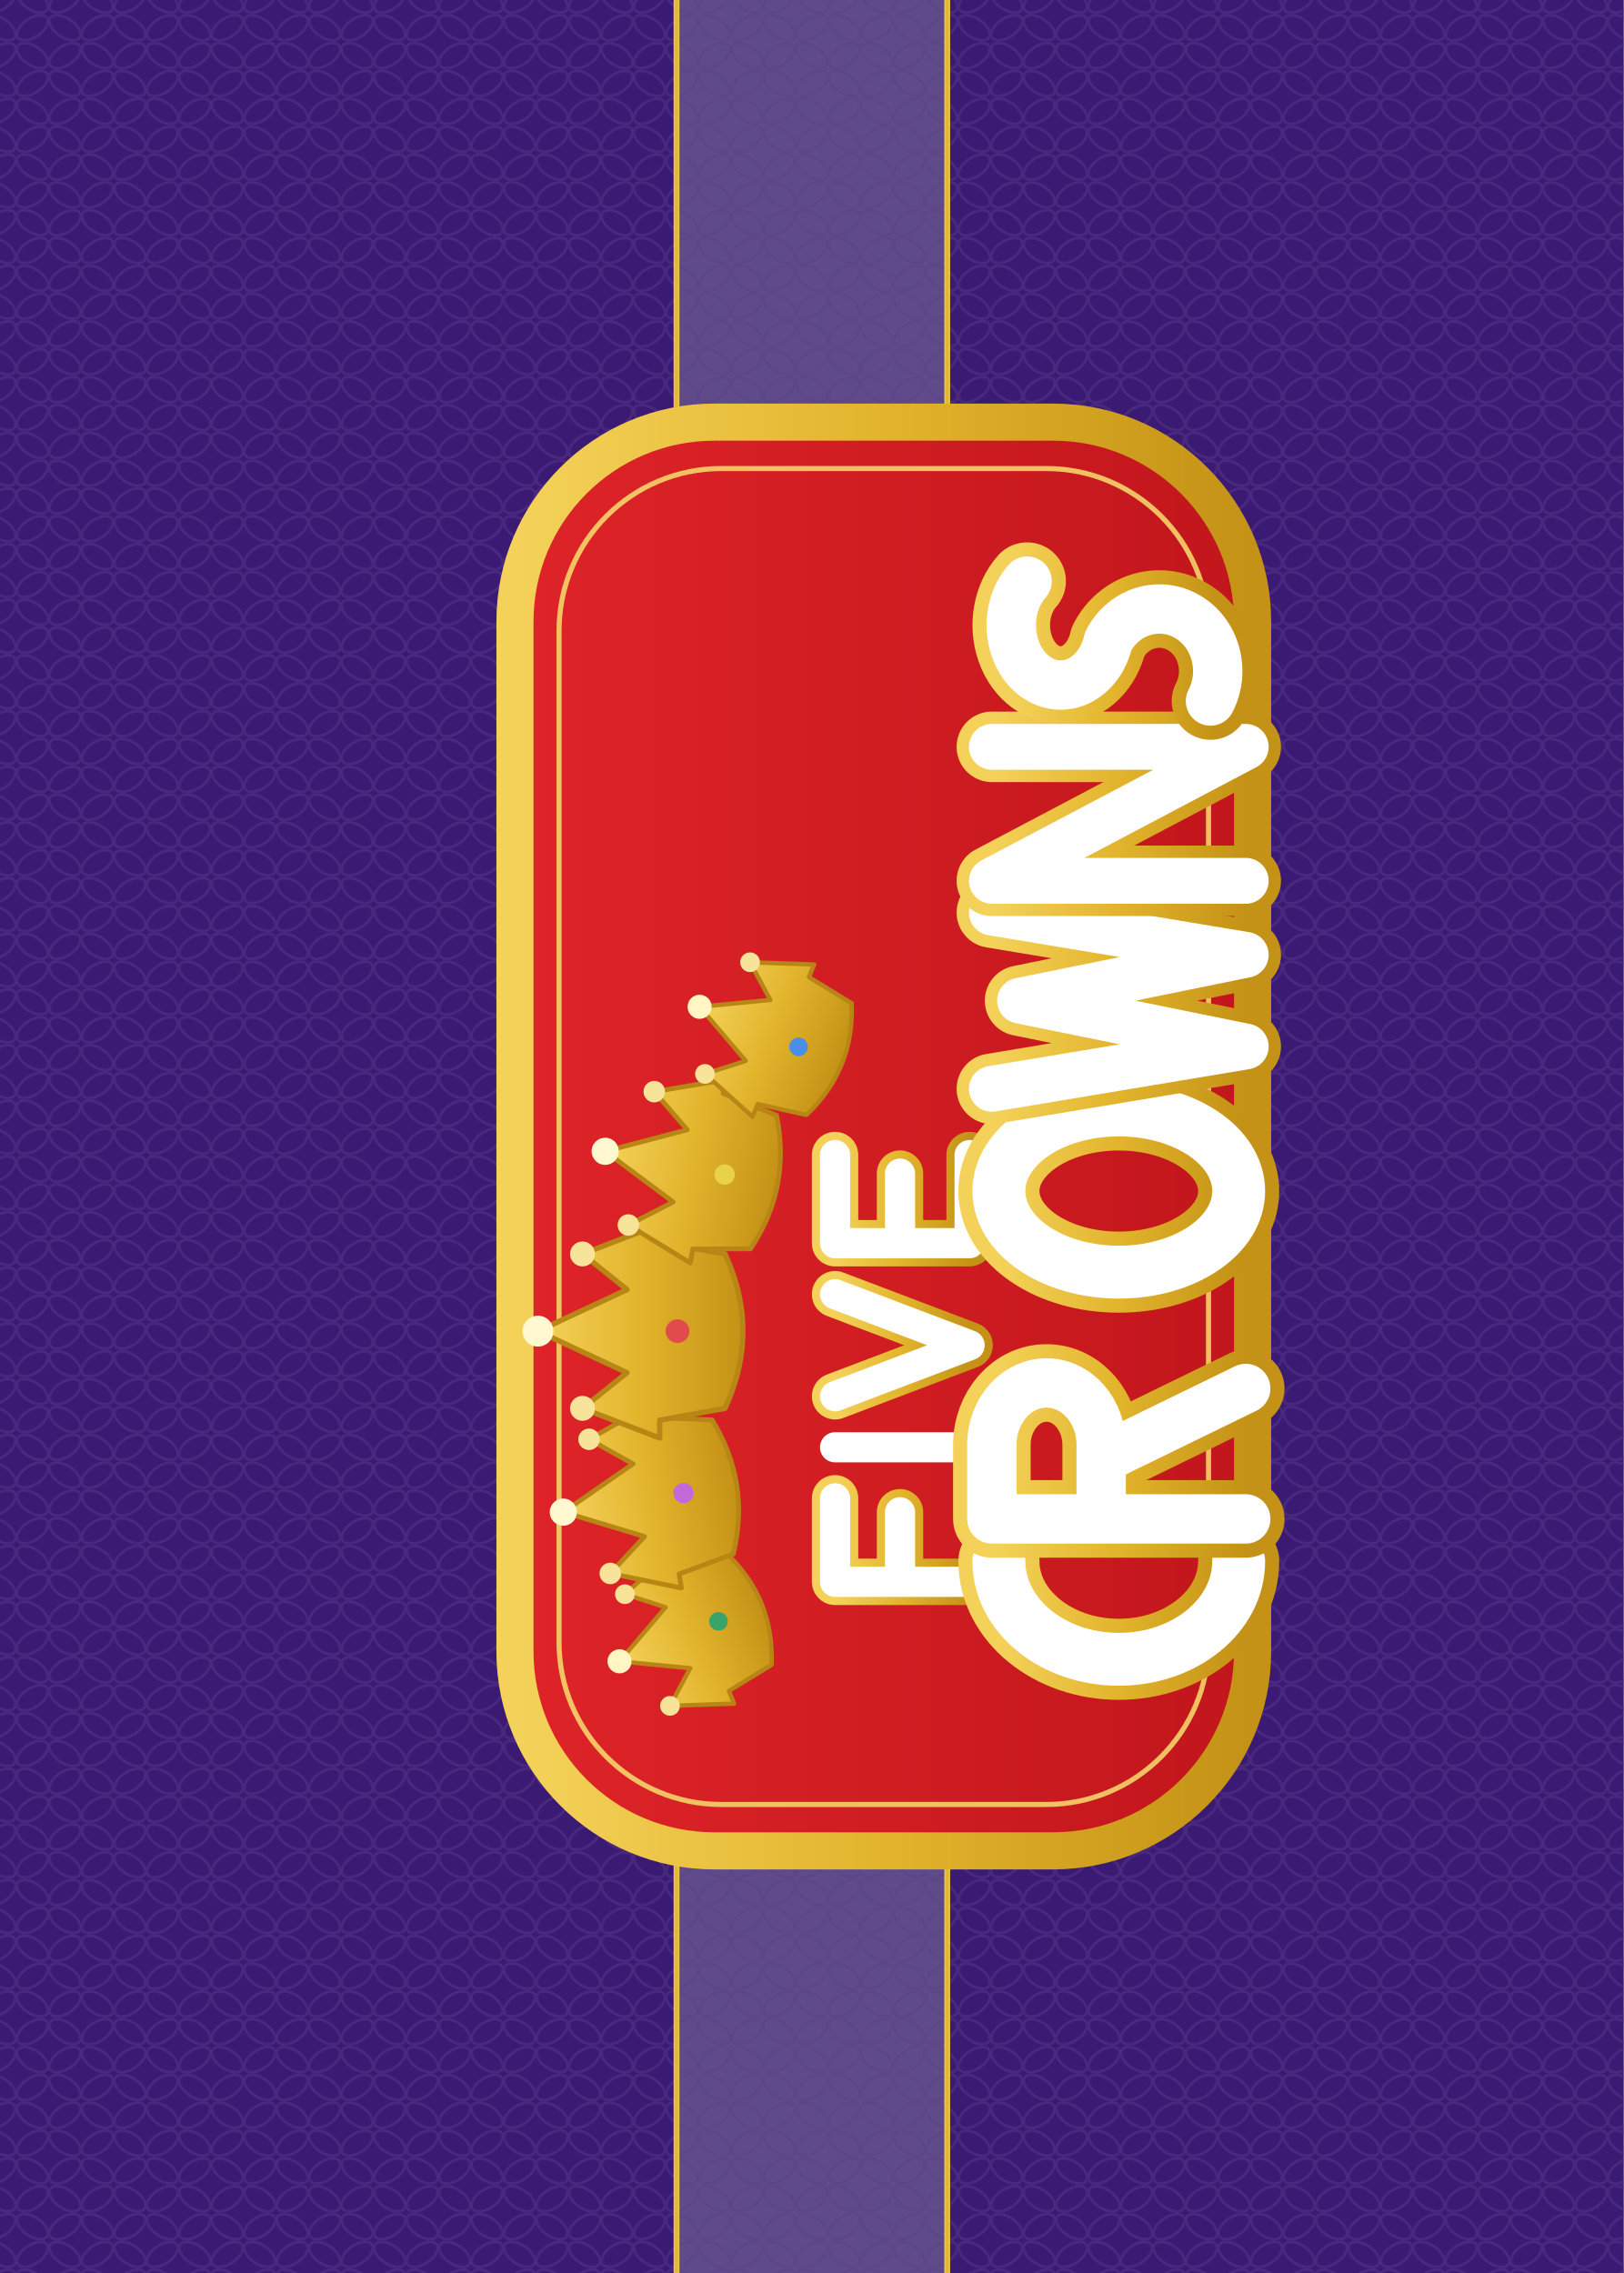
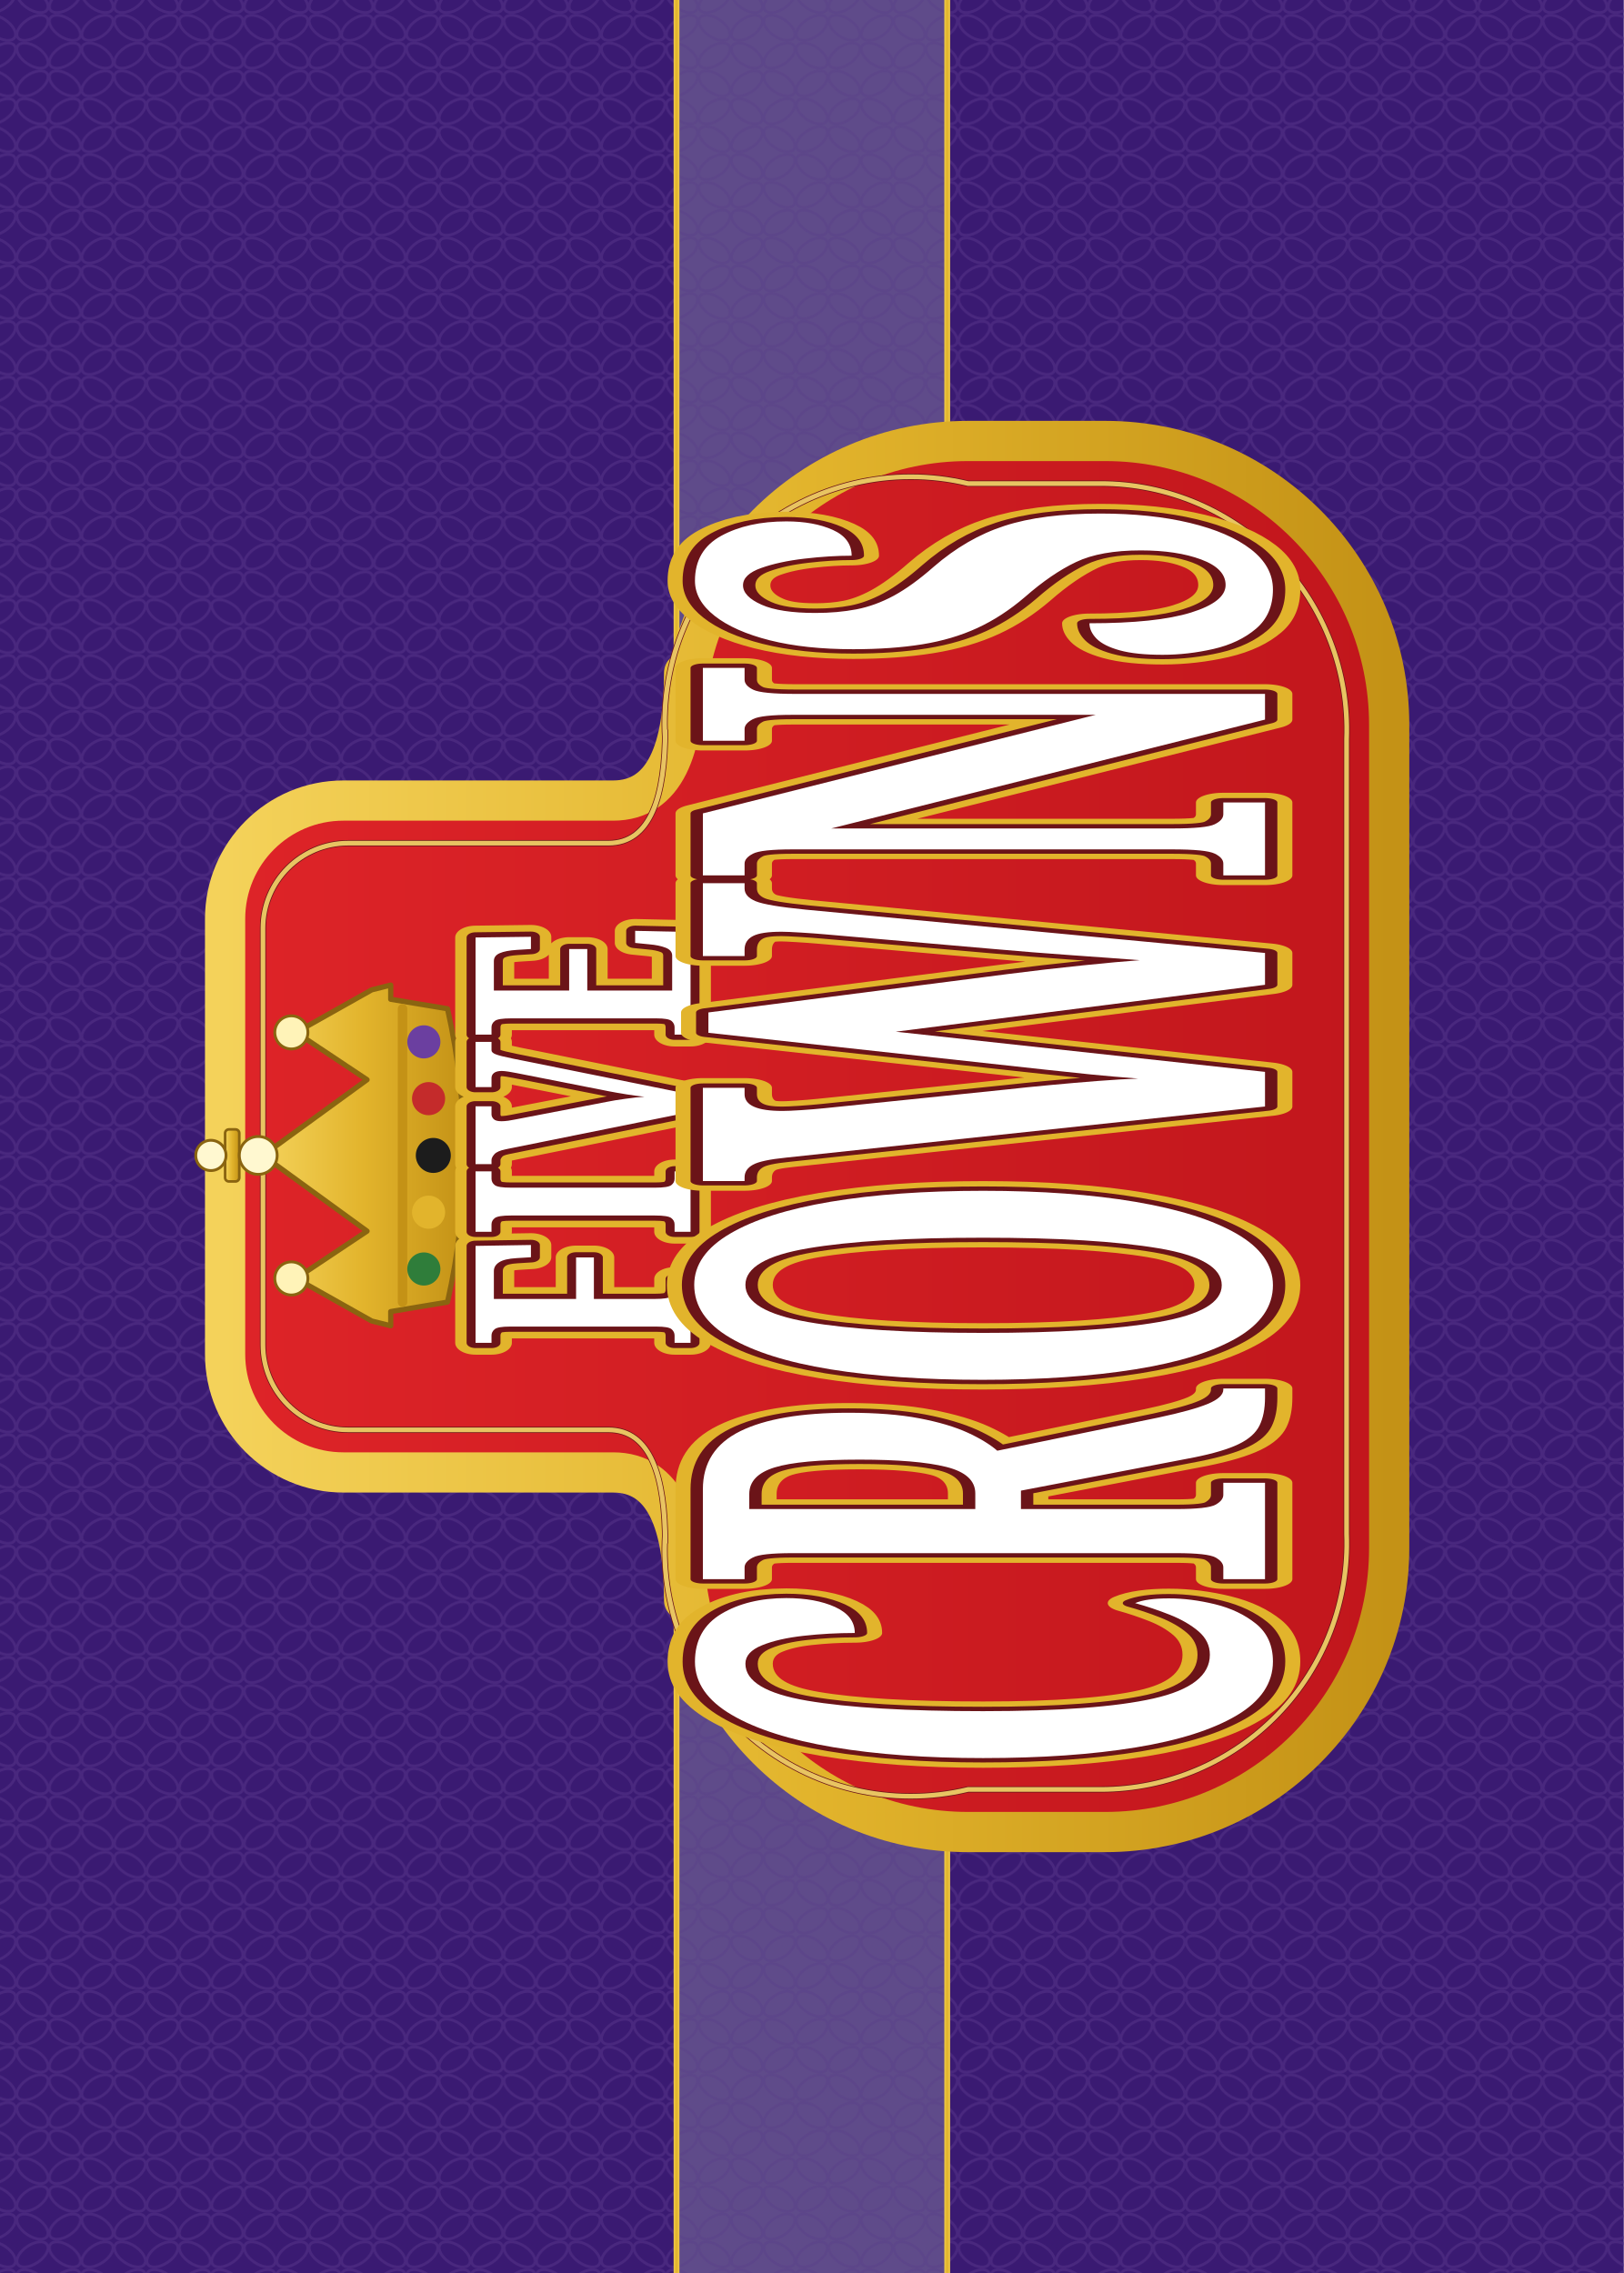
<svg xmlns="http://www.w3.org/2000/svg" viewBox="0 0 700 980" width="700" height="980">
  <defs>
    <pattern id="lattice" width="28" height="24" patternUnits="userSpaceOnUse">
      <g fill="none" stroke="#533086" stroke-width="1.2" opacity="0.62">
        <ellipse cx="14" cy="12" rx="7.6" ry="4.1" transform="rotate(-34 14 12)" />
        <ellipse cx="0" cy="0" rx="7.6" ry="4.1" transform="rotate(-34 0 0)" />
        <ellipse cx="28" cy="0" rx="7.6" ry="4.1" transform="rotate(-34 28 0)" />
        <ellipse cx="0" cy="24" rx="7.6" ry="4.1" transform="rotate(-34 0 24)" />
        <ellipse cx="28" cy="24" rx="7.6" ry="4.1" transform="rotate(-34 28 24)" />
        <ellipse cx="14" cy="0" rx="7.6" ry="4.1" transform="rotate(34 14 0)" />
        <ellipse cx="14" cy="24" rx="7.6" ry="4.1" transform="rotate(34 14 24)" />
        <ellipse cx="0" cy="12" rx="7.6" ry="4.1" transform="rotate(34 0 12)" />
        <ellipse cx="28" cy="12" rx="7.6" ry="4.1" transform="rotate(34 28 12)" />
      </g>
    </pattern>
    <linearGradient id="gold" x1="0" y1="0" x2="0" y2="1">
      <stop offset="0" stop-color="#f4d25a" />
      <stop offset="0.5" stop-color="#e2b42c" />
      <stop offset="1" stop-color="#c49216" />
    </linearGradient>
    <linearGradient id="gold-edge" x1="0" y1="0" x2="1" y2="0">
      <stop offset="0" stop-color="#f0cc4a" />
      <stop offset="0.5" stop-color="#e0b22a" />
      <stop offset="1" stop-color="#f0cc4a" />
    </linearGradient>
    <linearGradient id="red" x1="0" y1="0" x2="0" y2="1">
      <stop offset="0" stop-color="#de2428" />
      <stop offset="1" stop-color="#c1161c" />
    </linearGradient>
  </defs>
  <rect width="700" height="980" fill="#3a1a72" />
  <rect width="700" height="980" fill="url(#lattice)" />
  <rect x="292" y="0" width="116" height="980" fill="#5f4b8a" />
  <rect x="292" y="0" width="116" height="980" fill="url(#lattice)" opacity="0.3" />
  <rect x="290.4" y="0" width="2.5" height="980" fill="url(#gold-edge)" />
  <rect x="407.1" y="0" width="2.5" height="980" fill="url(#gold-edge)" />
-   <g transform="translate(350 490) rotate(-90)">
-     <rect x="-308" y="-128" width="616" height="318" rx="86" ry="86" fill="url(#red)" stroke="url(#gold)" stroke-width="16" />
-     <rect x="-288" y="-109" width="576" height="280" rx="70" ry="70" fill="none" stroke="#f6d76a" stroke-width="2.2" opacity="0.88" />
-     <g transform="translate(-248 8)">
-       <g transform="translate(-8,-70) rotate(-22) scale(1.18)">
-         <path d="M0 26 L8 4 L18 16 L30 -7 L42 16 L52 4 L60 26 L55 26 L52 44 Q30 54 8 44 L5 26 Z" fill="url(#gold)" stroke="#b88614" stroke-width="1.6" stroke-linejoin="round" />
-         <circle cx="8" cy="4" r="3.6" fill="#f7e49a" />
-         <circle cx="30" cy="-7" r="4.4" fill="#fff6c4" />
-         <circle cx="52" cy="4" r="3.6" fill="#f7e49a" />
-         <circle cx="30" cy="32" r="3.4" fill="#3aa36a" />
-       </g>
-       <g transform="translate(48,-98) rotate(-9) scale(1.22)">
-         <path d="M0 28 L9 4 L20 18 L33 -9 L46 18 L57 4 L66 28 L61 28 L57 48 Q33 58 9 48 L5 28 Z" fill="url(#gold)" stroke="#b88614" stroke-width="1.7" stroke-linejoin="round" />
-         <circle cx="9" cy="4" r="3.8" fill="#f7e49a" />
-         <circle cx="33" cy="-9" r="4.8" fill="#fff8d0" />
-         <circle cx="57" cy="4" r="3.8" fill="#f7e49a" />
-         <circle cx="33" cy="34" r="3.6" fill="#c46ad8" />
-       </g>
-       <g transform="translate(118,-112) scale(1.28)">
-         <path d="M0 30 L10 4 L22 19 L36 -11 L50 19 L62 4 L72 30 L66 30 L62 52 Q36 64 10 52 L6 30 Z" fill="url(#gold)" stroke="#b88614" stroke-width="1.8" stroke-linejoin="round" />
-         <circle cx="10" cy="4" r="4.2" fill="#f7e49a" />
-         <circle cx="36" cy="-11" r="5.2" fill="#fff8d0" />
-         <circle cx="62" cy="4" r="4.2" fill="#f7e49a" />
-         <circle cx="36" cy="36" r="4" fill="#e24b4b" />
-       </g>
-       <g transform="translate(200,-94) rotate(11) scale(1.22)">
-         <path d="M0 28 L9 4 L20 18 L33 -9 L46 18 L57 4 L66 28 L61 28 L57 48 Q33 58 9 48 L5 28 Z" fill="url(#gold)" stroke="#b88614" stroke-width="1.7" stroke-linejoin="round" />
-         <circle cx="9" cy="4" r="3.8" fill="#f7e49a" />
-         <circle cx="33" cy="-9" r="4.8" fill="#fff8d0" />
-         <circle cx="57" cy="4" r="3.8" fill="#f7e49a" />
-         <circle cx="33" cy="34" r="3.6" fill="#e8d24a" />
-       </g>
-       <g transform="translate(268,-62) rotate(22) scale(1.18)">
-         <path d="M0 26 L8 4 L18 16 L30 -7 L42 16 L52 4 L60 26 L55 26 L52 44 Q30 54 8 44 L5 26 Z" fill="url(#gold)" stroke="#b88614" stroke-width="1.6" stroke-linejoin="round" />
-         <circle cx="8" cy="4" r="3.6" fill="#f7e49a" />
-         <circle cx="30" cy="-7" r="4.4" fill="#fff6c4" />
-         <circle cx="52" cy="4" r="3.6" fill="#f7e49a" />
-         <circle cx="30" cy="32" r="3.4" fill="#4a8ee8" />
-       </g>
+   <g transform="translate(350 490) rotate(-90) scale(1.02)">
+     <path d="M -92 -248              L 92 -248              A 50 50 0 0 1 142 -198              L 142 -84              C 142 -62 164 -54 196 -54              L 174 -54              A 120 120 0 0 1 294 66              L 294 124              A 120 120 0 0 1 174 244              L -174 244              A 120 120 0 0 1 -294 124              L -294 66              A 120 120 0 0 1 -174 -54              L -196 -54              C -164 -54 -142 -62 -142 -84              L -142 -198              A 50 50 0 0 1 -92 -248              Z" fill="url(#red)" stroke="url(#gold)" stroke-width="17" stroke-linejoin="round" />
+     <path d="M -88 -232              L 88 -232              A 36 36 0 0 1 124 -196              L 124 -86              C 124 -68 144 -62 172 -62              L 168 -62              A 104 104 0 0 1 276 66              L 276 122              A 104 104 0 0 1 168 226              L -168 226              A 104 104 0 0 1 -276 122              L -276 66              A 104 104 0 0 1 -168 -62              L -172 -62              C -144 -62 -124 -68 -124 -86              L -124 -196              A 36 36 0 0 1 -88 -232              Z" fill="none" stroke="#6b1418" stroke-width="2.6" />
+     <path d="M -88 -232              L 88 -232              A 36 36 0 0 1 124 -196              L 124 -86              C 124 -68 144 -62 172 -62              L 168 -62              A 104 104 0 0 1 276 66              L 276 122              A 104 104 0 0 1 168 226              L -168 226              A 104 104 0 0 1 -276 122              L -276 66              A 104 104 0 0 1 -168 -62              L -172 -62              C -144 -62 -124 -68 -124 -86              L -124 -196              A 36 36 0 0 1 -88 -232              Z" fill="none" stroke="#f6d76a" stroke-width="2" opacity="0.9" />
+     <g transform="translate(-88 -236)">
+       <path d="M 8 58                L 10 50                L 28 18                L 48 48                L 80 4                L 112 48                L 132 18                L 150 50                L 152 58                L 146 58                L 142 82                Q 80 96 18 82                L 14 58                Z" fill="url(#gold)" stroke="#8a6410" stroke-width="2.2" stroke-linejoin="round" />
+       <path d="M 18 63 H 142" stroke="#c49216" stroke-width="4" stroke-linecap="round" />
+       <rect x="77" y="-16" width="6" height="22" rx="1.6" fill="url(#gold)" stroke="#8a6410" stroke-width="1.1" />
+       <rect x="69" y="-12" width="22" height="6" rx="1.6" fill="url(#gold)" stroke="#8a6410" stroke-width="1.1" />
+       <circle cx="28" cy="16" r="7" fill="#fff3b8" stroke="#8a6410" stroke-width="1.2" />
+       <circle cx="80" cy="2" r="8" fill="#fff8d0" stroke="#8a6410" stroke-width="1.2" />
+       <circle cx="132" cy="16" r="7" fill="#fff3b8" stroke="#8a6410" stroke-width="1.2" />
+       <circle cx="80" cy="-18" r="6.4" fill="#fff8d0" stroke="#8a6410" stroke-width="1.2" />
+       <circle cx="32" cy="72" r="7" fill="#2f7d3a" />
+       <circle cx="56" cy="74" r="7" fill="#e2b42c" />
+       <circle cx="80" cy="76" r="7.4" fill="#1c1c1c" />
+       <circle cx="104" cy="74" r="7" fill="#c42b2b" />
+       <circle cx="128" cy="72" r="7" fill="#6b3fa0" />
    </g>
-     <g fill="none" stroke-linecap="round" stroke-linejoin="round">
-       <g transform="translate(-198 6)">
-         <path d="M 6,4 L 6,62 M 6,4 L 42,4 M 6,32 L 36,32" stroke="url(#gold)" stroke-width="20" />
-         <path d="M 6,4 L 6,62 M 6,4 L 42,4 M 6,32 L 36,32" stroke="#fff" stroke-width="13" />
-         <path d="M 64,4 L 64,62" stroke="url(#gold)" stroke-width="20" />
-         <path d="M 64,4 L 64,62" stroke="#fff" stroke-width="13" />
-         <path d="M 86,4 L 108,62 L 130,4" stroke="url(#gold)" stroke-width="20" />
-         <path d="M 86,4 L 108,62 L 130,4" stroke="#fff" stroke-width="13" />
-         <path d="M 152,4 L 152,62 M 152,4 L 190,4 M 152,32 L 182,32 M 152,62 L 190,62" stroke="url(#gold)" stroke-width="20" />
-         <path d="M 152,4 L 152,62 M 152,4 L 190,4 M 152,32 L 182,32 M 152,62 L 190,62" stroke="#fff" stroke-width="13" />
-       </g>
-       <g transform="translate(-250 70) scale(0.76)">
-         <path d="M 88,14 A 54,66 0 1 0 88,150" stroke="url(#gold)" stroke-width="46" />
-         <path d="M 88,14 A 54,66 0 1 0 88,150" stroke="#fff" stroke-width="30" />
-         <g transform="translate(100 0)">
-           <path d="M 12,10 L 12,154 M 12,10 L 54,10 A 34,30 0 0 1 54,72 L 12,72 M 46,72 L 86,154" stroke="url(#gold)" stroke-width="44" />
-           <path d="M 12,10 L 12,154 M 12,10 L 54,10 A 34,30 0 0 1 54,72 L 12,72 M 46,72 L 86,154" stroke="#fff" stroke-width="28" />
-         </g>
-         <ellipse cx="298" cy="82" rx="46" ry="68" stroke="url(#gold)" stroke-width="46" />
-         <ellipse cx="298" cy="82" rx="46" ry="68" stroke="#fff" stroke-width="30" />
-         <g transform="translate(352 0)">
-           <path d="M 4,10 L 28,154 L 54,26 L 80,154 L 104,10" stroke="url(#gold)" stroke-width="40" />
-           <path d="M 4,10 L 28,154 L 54,26 L 80,154 L 104,10" stroke="#fff" stroke-width="26" />
-         </g>
-         <g transform="translate(464 0)">
-           <path d="M 10,154 L 10,10 L 86,154 L 86,10" stroke="url(#gold)" stroke-width="40" />
-           <path d="M 10,154 L 10,10 L 86,154 L 86,10" stroke="#fff" stroke-width="26" />
-         </g>
-         <g transform="translate(564 0)">
-           <path d="M 80,30 A 34,28 0 1 0 46,76 A 34,32 0 1 1 12,134" stroke="url(#gold)" stroke-width="44" />
-           <path d="M 80,30 A 34,28 0 1 0 46,76 A 34,32 0 1 1 12,134" stroke="#fff" stroke-width="28" />
-         </g>
-       </g>
+     <g transform="translate(0 -96) scale(1, 1.72)" font-family="Noto Serif, Liberation Serif, serif" font-weight="700" font-size="74" text-anchor="middle" letter-spacing="1">
+       <text x="0" y="26" fill="none" stroke="#e2b42c" stroke-width="10" stroke-linejoin="round">FIVE</text>
+       <text x="0" y="26" fill="none" stroke="#6b1418" stroke-width="4.4" stroke-linejoin="round">FIVE</text>
+       <text x="0" y="26" fill="#fff">FIVE</text>
+     </g>
+     <g transform="translate(0 90) scale(1, 2.82)" font-family="Noto Serif, Liberation Serif, serif" font-weight="700" font-size="118" text-anchor="middle">
+       <text x="0" y="36" textLength="520" lengthAdjust="spacingAndGlyphs" fill="none" stroke="#e2b42c" stroke-width="8.2" stroke-linejoin="round">CROWNS</text>
+       <text x="0" y="36" textLength="520" lengthAdjust="spacingAndGlyphs" fill="none" stroke="#6b1418" stroke-width="3.7" stroke-linejoin="round">CROWNS</text>
+       <text x="0" y="36" textLength="520" lengthAdjust="spacingAndGlyphs" fill="#fff">CROWNS</text>
    </g>
  </g>
</svg>
